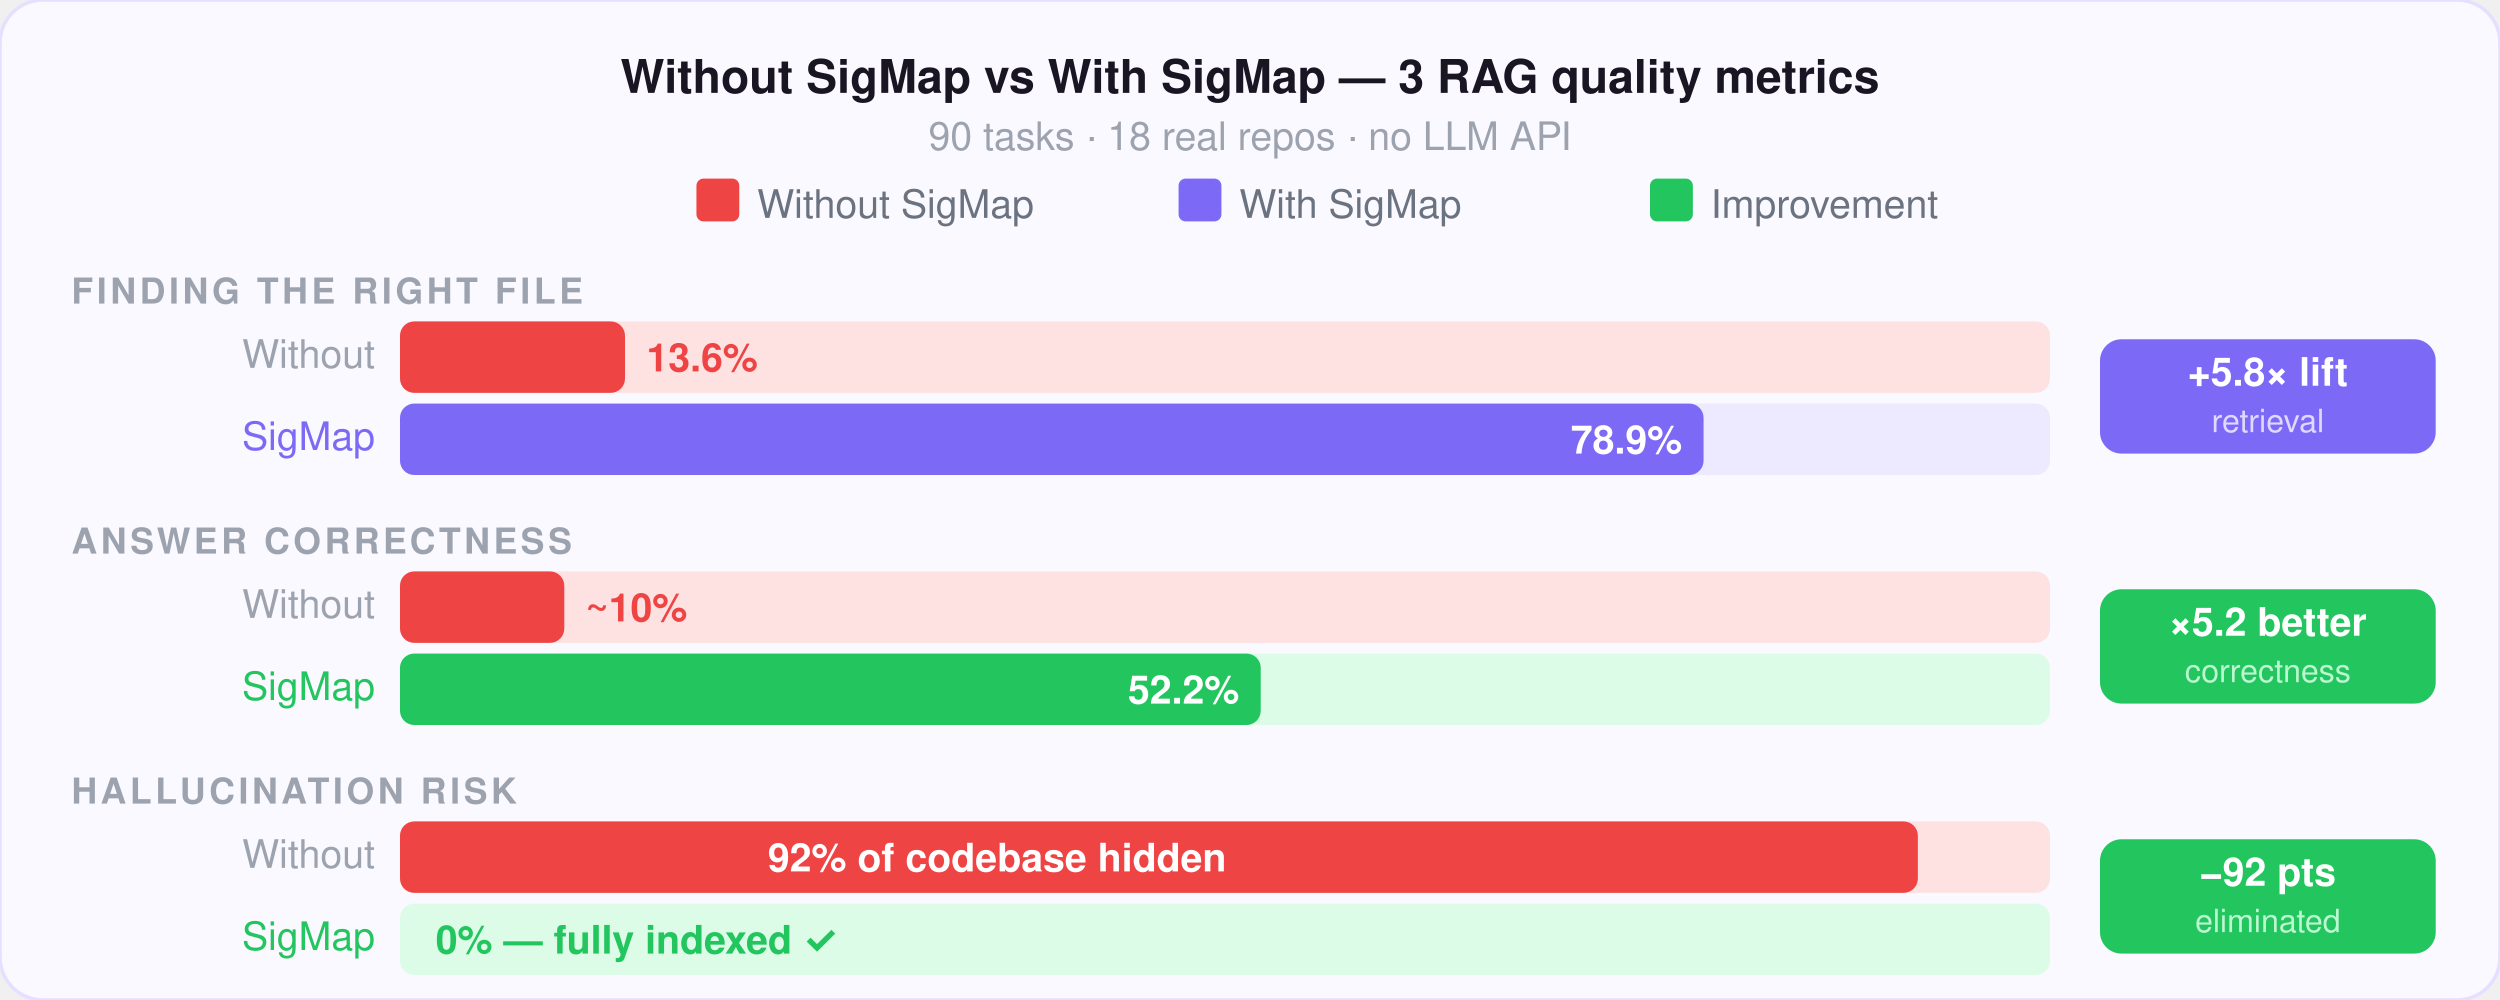
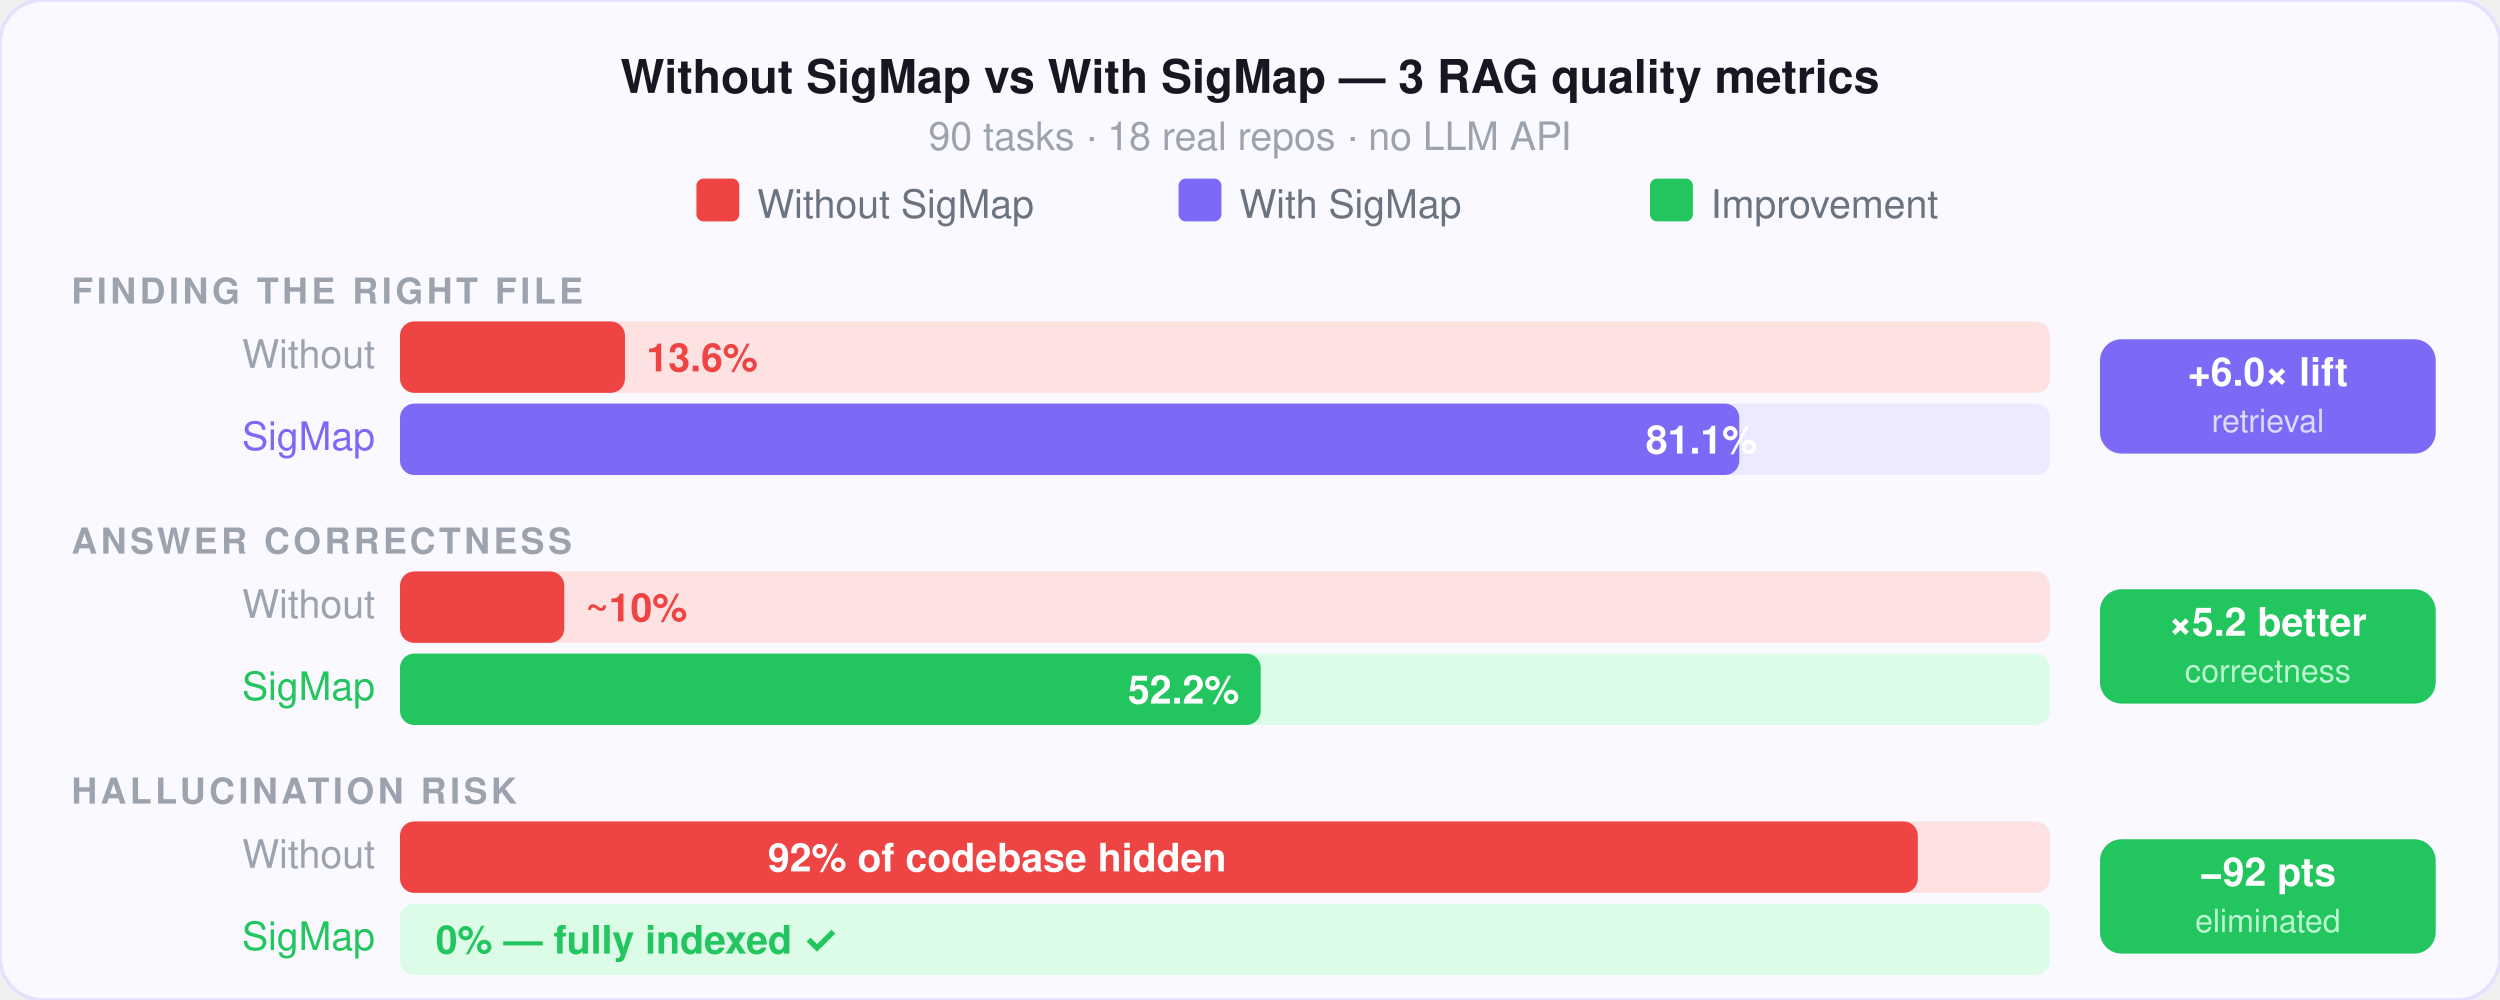
<svg xmlns="http://www.w3.org/2000/svg" viewBox="0 0 700 280" width="700" height="280" font-family="-apple-system,BlinkMacSystemFont,'Segoe UI',Helvetica,Arial,sans-serif">
  <rect width="700" height="280" fill="#faf9ff" rx="12" />
  <rect width="700" height="280" fill="none" stroke="#e5e0ff" stroke-width="1" rx="12" />
  <text x="350" y="26" text-anchor="middle" font-size="13" font-weight="700" fill="#1a1523">Without SigMap vs With SigMap — 3 RAG quality metrics</text>
  <text x="350" y="42" text-anchor="middle" font-size="11" fill="#9ca3af">90 tasks · 18 real repos · no LLM API</text>
  <rect x="195" y="50" width="12" height="12" fill="#ef4444" rx="2" />
  <text x="212" y="61" font-size="11" fill="#6b7280">Without SigMap</text>
  <rect x="330" y="50" width="12" height="12" fill="#7c6af7" rx="2" />
  <text x="347" y="61" font-size="11" fill="#6b7280">With SigMap</text>
  <rect x="462" y="50" width="12" height="12" fill="#22c55e" rx="2" />
  <text x="479" y="61" font-size="11" fill="#6b7280">Improvement</text>
  <text x="20" y="85" font-size="10" font-weight="600" fill="#9ca3af" letter-spacing="1">FINDING THE RIGHT FILE</text>
  <text x="105" y="103" text-anchor="end" font-size="11" fill="#9ca3af">Without</text>
  <rect x="112" y="90" width="462" height="20" fill="#fee2e2" rx="4" />
  <rect x="112" y="90" width="63" height="20" fill="#ef4444" rx="4" />
  <text x="181" y="104" font-size="11" font-weight="600" fill="#ef4444">13.6%</text>
  <text x="105" y="126" text-anchor="end" font-size="11" fill="#7c6af7">SigMap</text>
  <rect x="112" y="113" width="462" height="20" fill="#ede9fe" rx="4" />
-   <rect x="112" y="113" width="365" height="20" fill="#7c6af7" rx="4" />
-   <text x="471" y="127" text-anchor="end" font-size="11" font-weight="700" fill="#fff">78.9%</text>
+   <rect x="112" y="113" width="375" height="20" fill="#7c6af7" rx="4" />
+   <text x="492" y="127" text-anchor="end" font-size="11" font-weight="700" fill="#fff">81.1%</text>
  <rect x="588" y="95" width="94" height="32" fill="#7c6af7" rx="6" />
-   <text x="635" y="108" text-anchor="middle" font-size="11" font-weight="700" fill="#fff">+5.8× lift</text>
+   <text x="635" y="108" text-anchor="middle" font-size="11" font-weight="700" fill="#fff">+6.0× lift</text>
  <text x="635" y="121" text-anchor="middle" font-size="9" fill="#ded9ff">retrieval</text>
  <text x="20" y="155" font-size="10" font-weight="600" fill="#9ca3af" letter-spacing="1">ANSWER CORRECTNESS</text>
  <text x="105" y="173" text-anchor="end" font-size="11" fill="#9ca3af">Without</text>
  <rect x="112" y="160" width="462" height="20" fill="#fee2e2" rx="4" />
  <rect x="112" y="160" width="46" height="20" fill="#ef4444" rx="4" />
  <text x="164" y="174" font-size="11" font-weight="600" fill="#ef4444">~10%</text>
  <text x="105" y="196" text-anchor="end" font-size="11" fill="#22c55e">SigMap</text>
  <rect x="112" y="183" width="462" height="20" fill="#dcfce7" rx="4" />
  <rect x="112" y="183" width="241" height="20" fill="#22c55e" rx="4" />
  <text x="347" y="197" text-anchor="end" font-size="11" font-weight="700" fill="#fff">52.2%</text>
  <rect x="588" y="165" width="94" height="32" fill="#22c55e" rx="6" />
  <text x="635" y="178" text-anchor="middle" font-size="11" font-weight="700" fill="#fff">×5.2 better</text>
  <text x="635" y="191" text-anchor="middle" font-size="9" fill="#bbf7d0">correctness</text>
  <text x="20" y="225" font-size="10" font-weight="600" fill="#9ca3af" letter-spacing="1">HALLUCINATION RISK</text>
  <text x="105" y="243" text-anchor="end" font-size="11" fill="#9ca3af">Without</text>
  <rect x="112" y="230" width="462" height="20" fill="#fee2e2" rx="4" />
  <rect x="112" y="230" width="425" height="20" fill="#ef4444" rx="4" />
  <text x="215" y="244" font-size="11" font-weight="700" fill="#fff">92% of codebase hidden</text>
  <text x="105" y="266" text-anchor="end" font-size="11" fill="#22c55e">SigMap</text>
  <rect x="112" y="253" width="462" height="20" fill="#dcfce7" rx="4" />
  <text x="122" y="267" font-size="11" font-weight="700" fill="#22c55e">0% — fully indexed ✓</text>
  <rect x="588" y="235" width="94" height="32" fill="#22c55e" rx="6" />
  <text x="635" y="248" text-anchor="middle" font-size="11" font-weight="700" fill="#fff">−92 pts</text>
  <text x="635" y="261" text-anchor="middle" font-size="9" fill="#bbf7d0">eliminated</text>
</svg>
